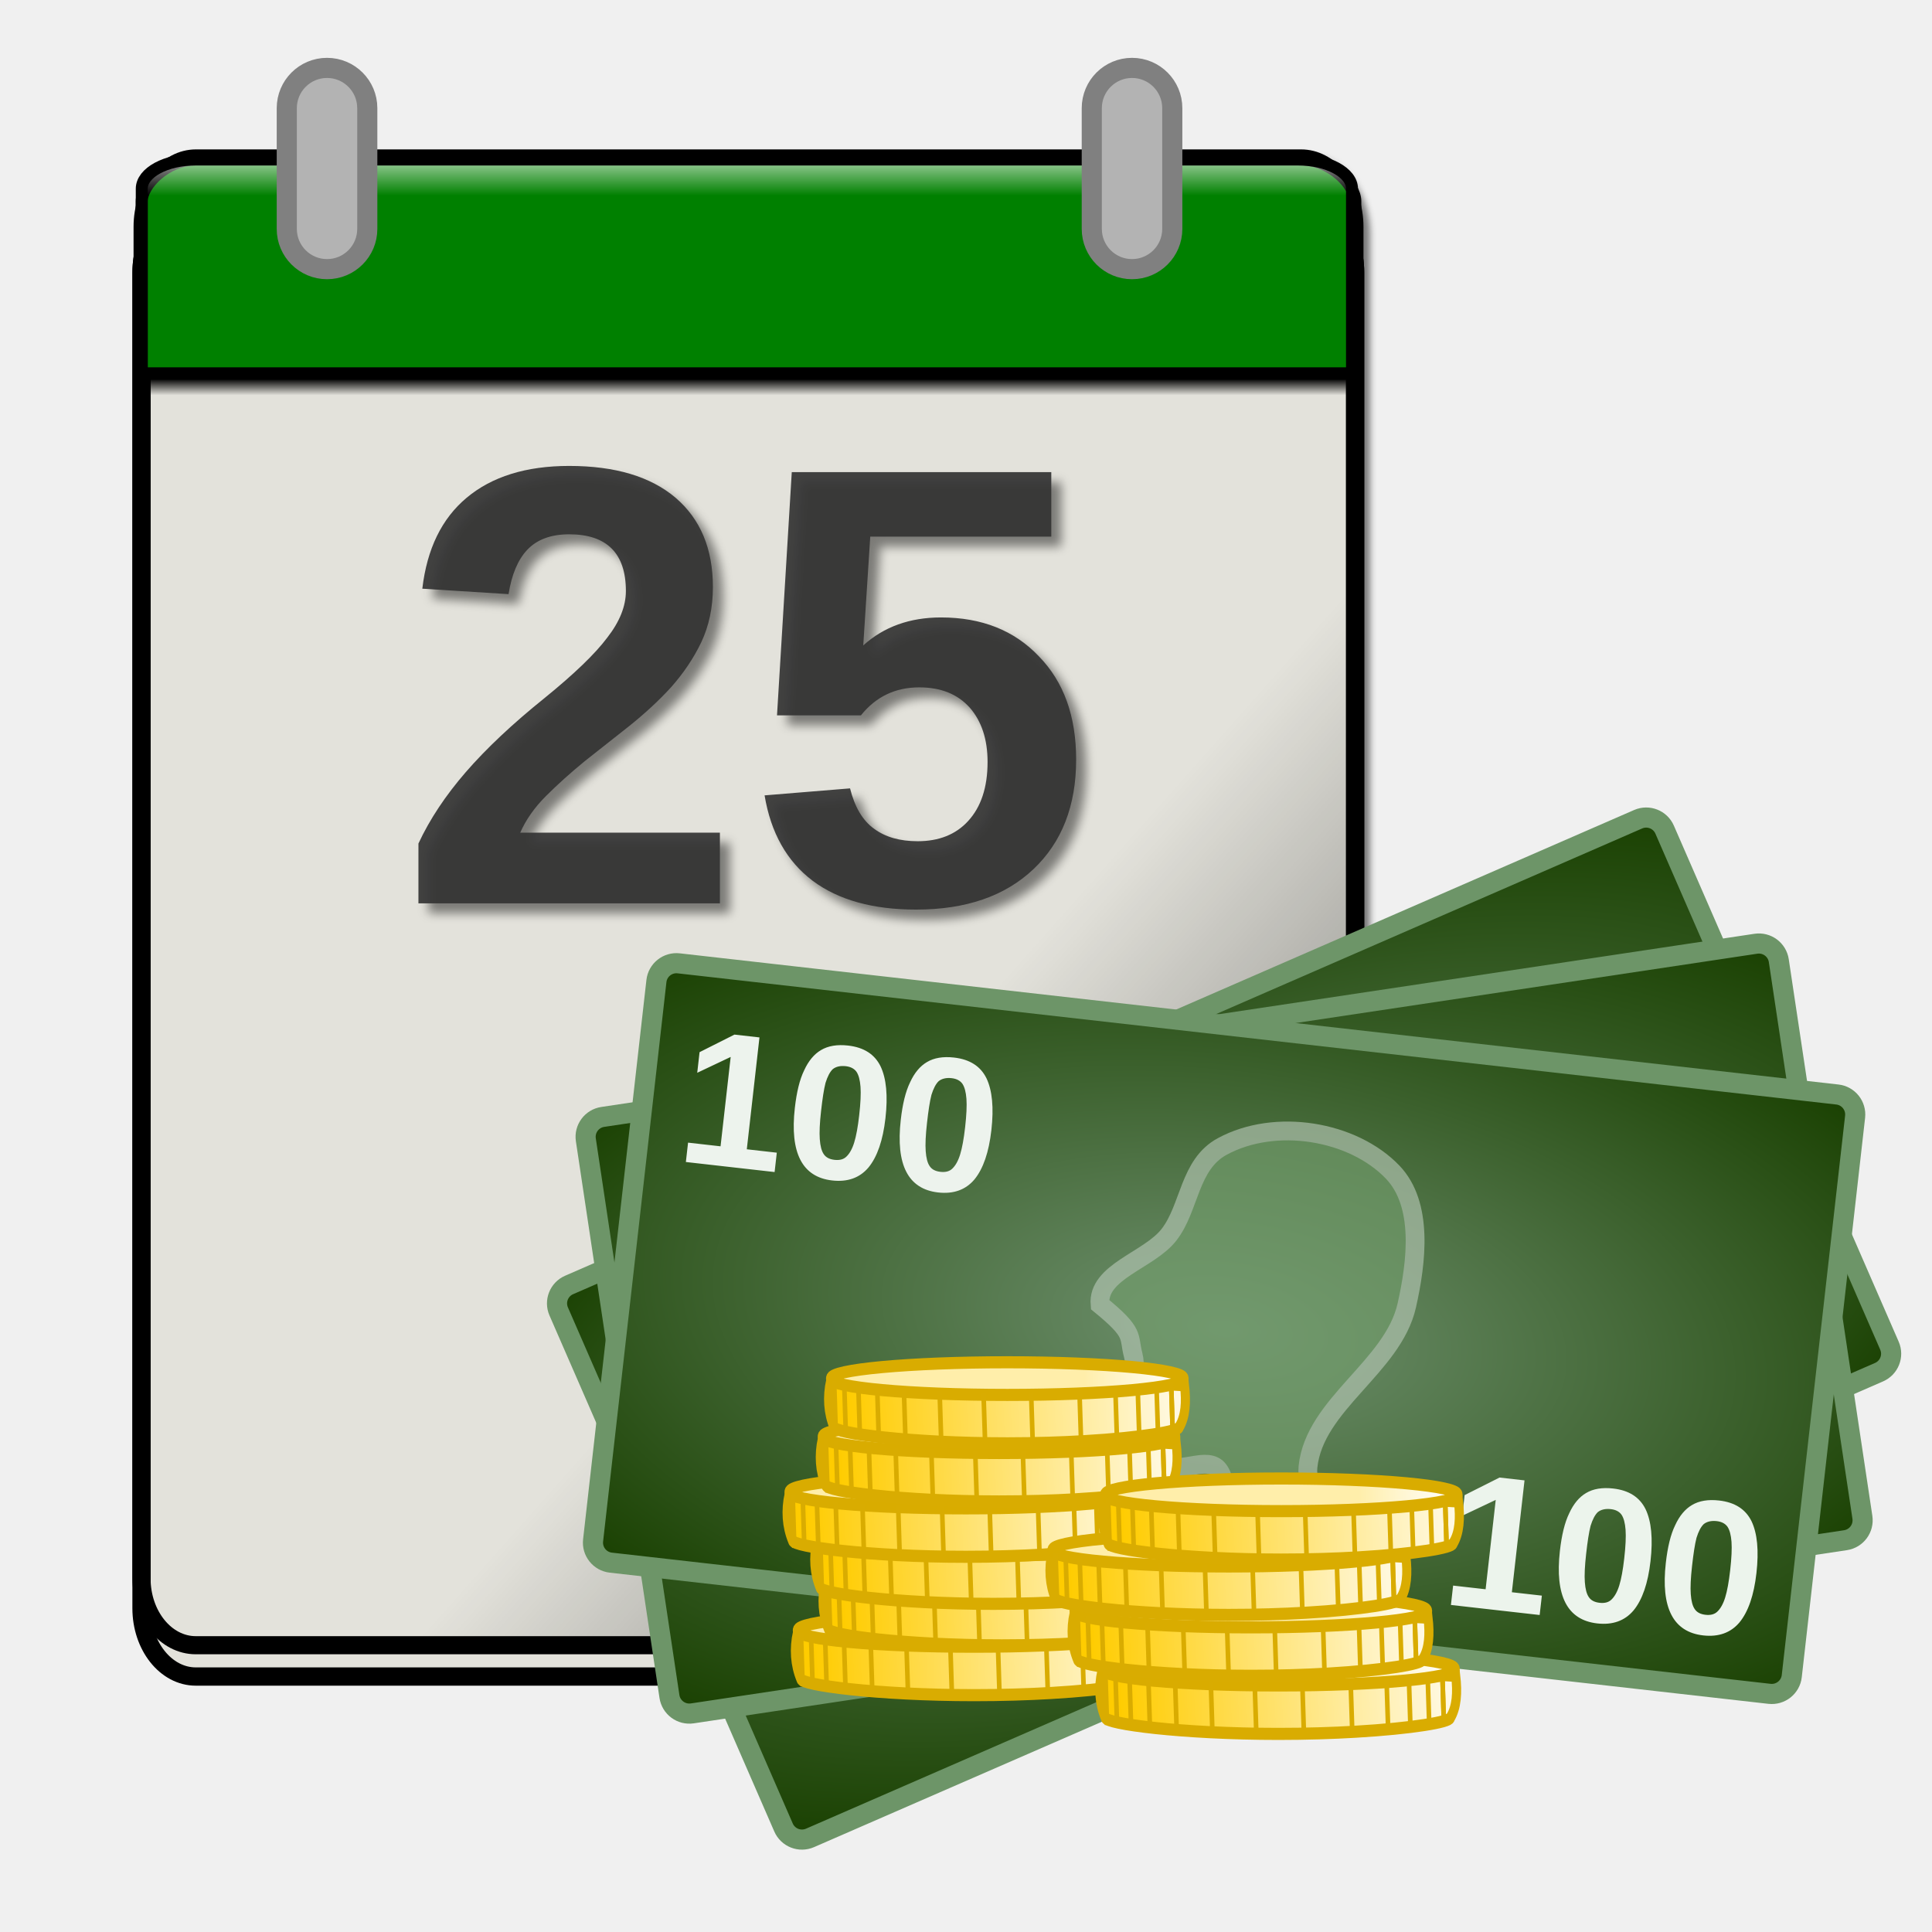
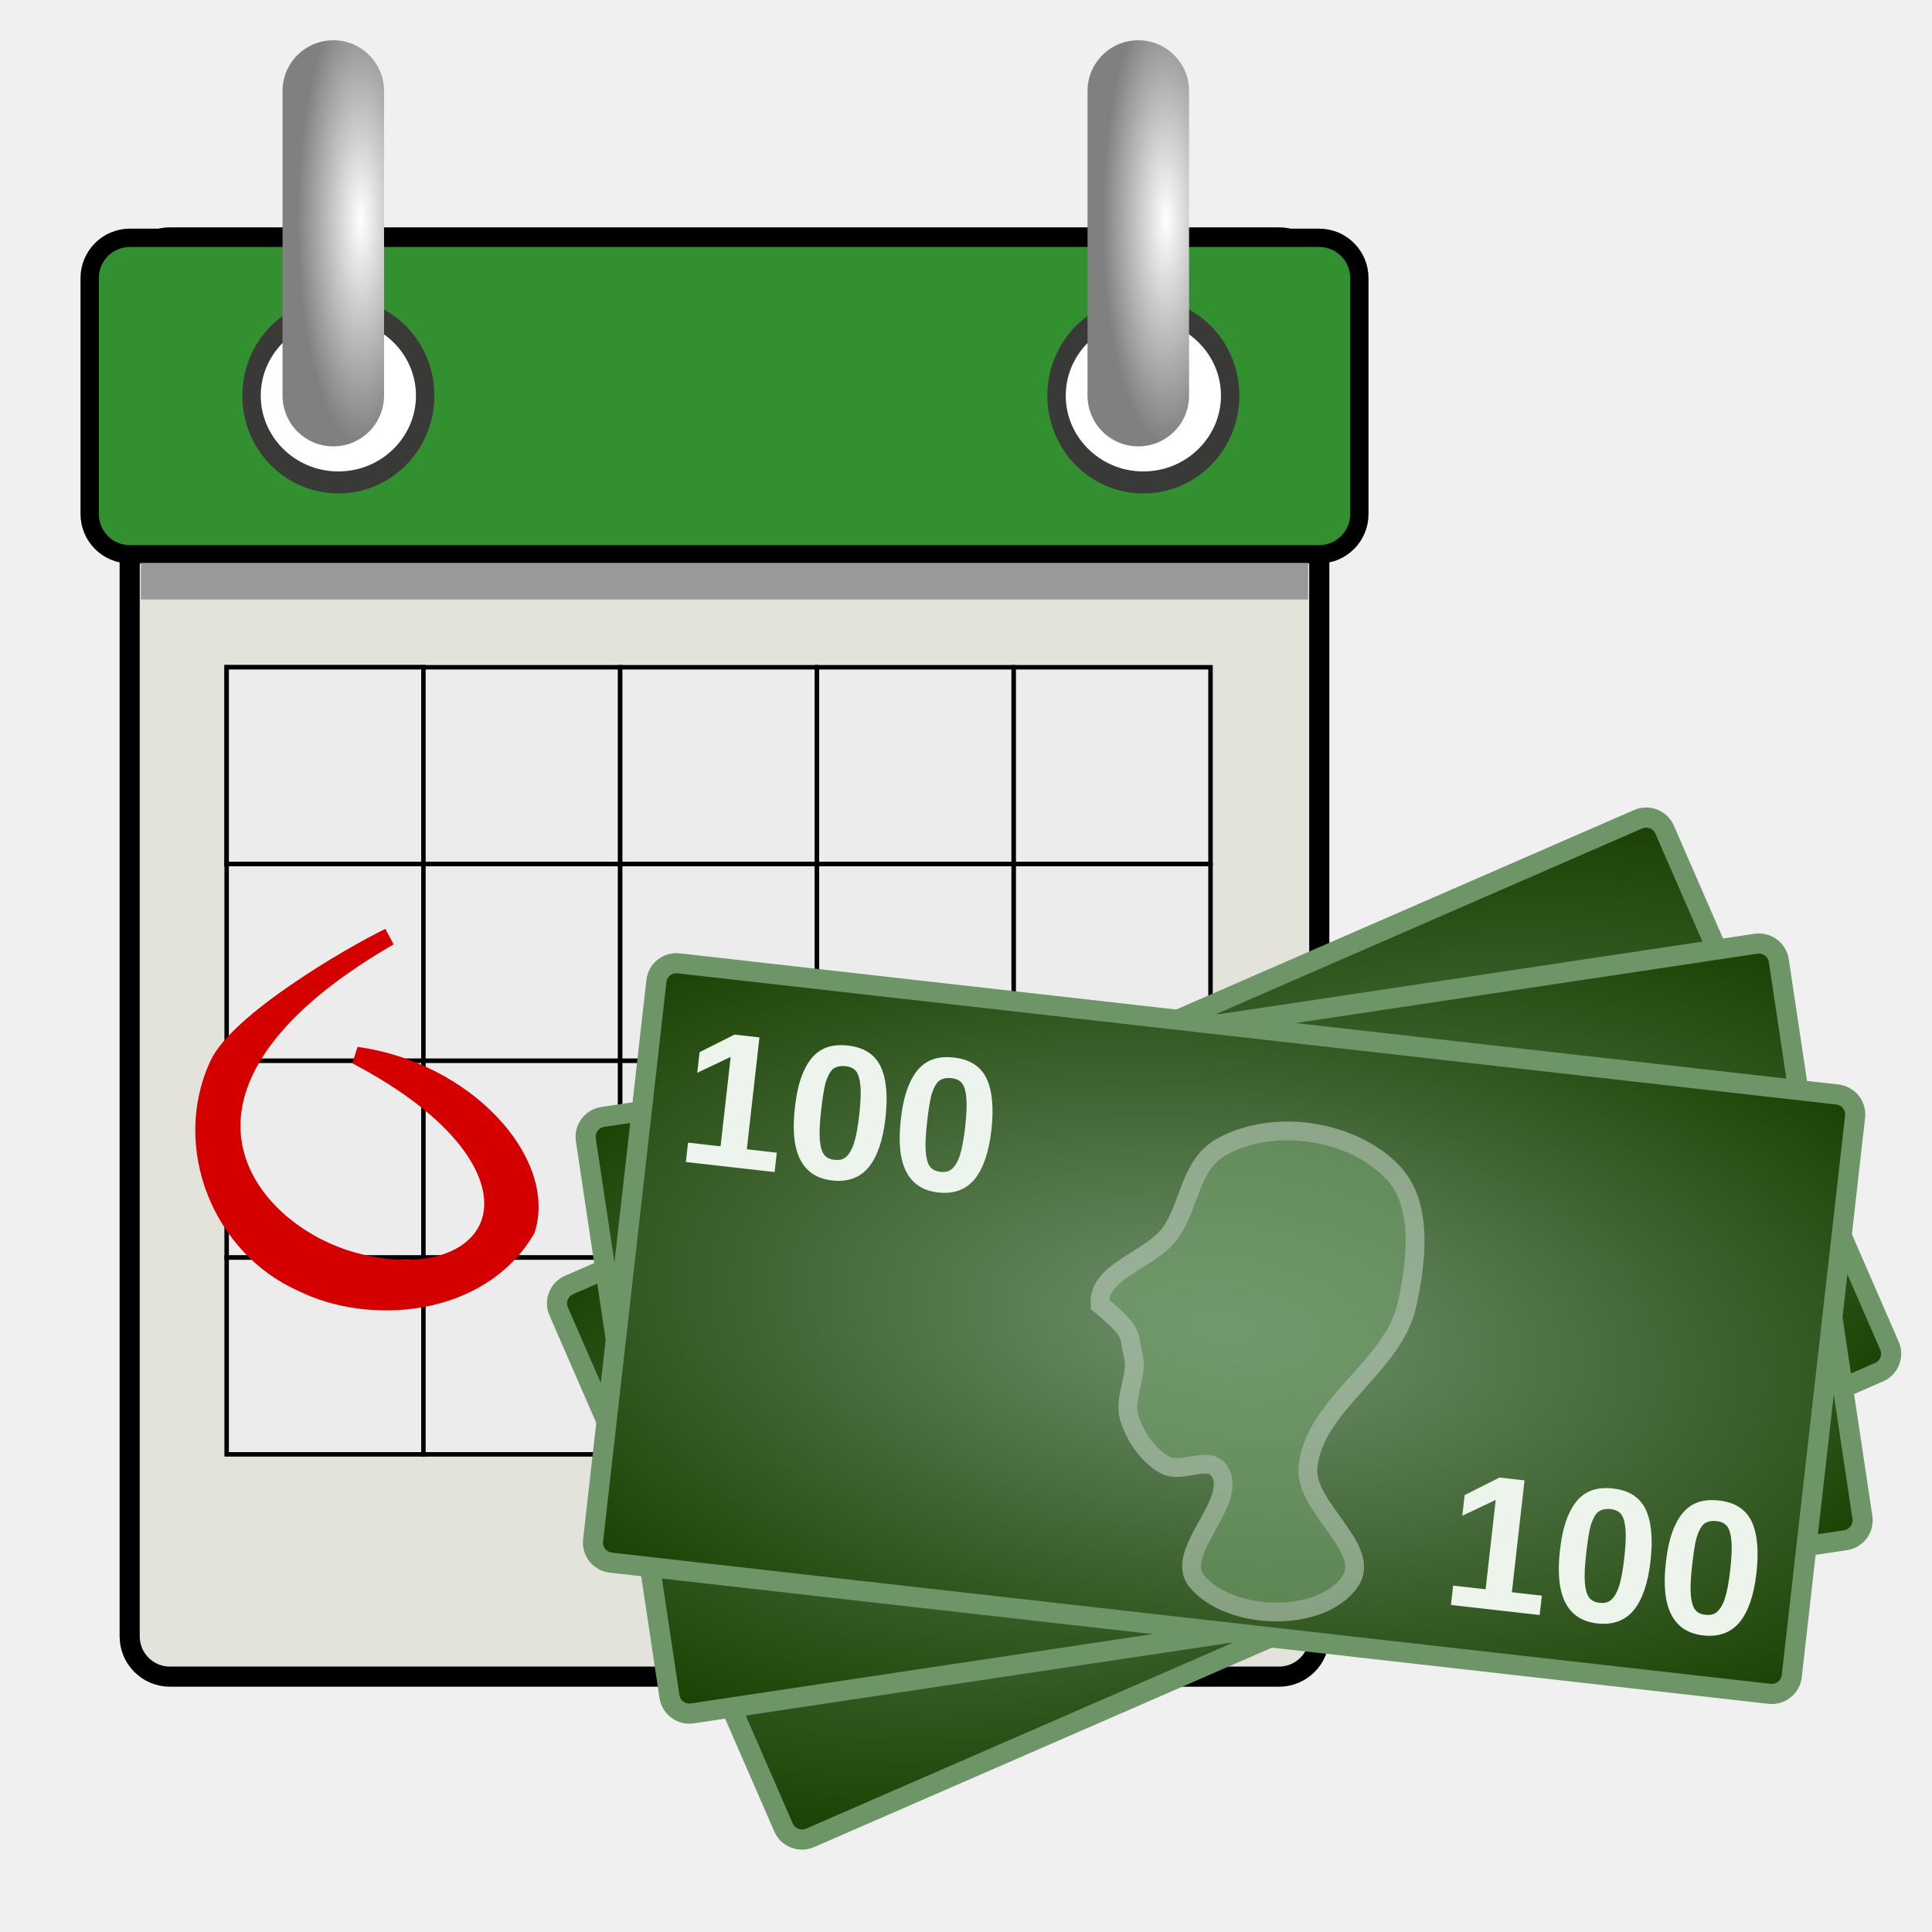
<svg xmlns="http://www.w3.org/2000/svg" xmlns:xlink="http://www.w3.org/1999/xlink" width="48px" height="48px" id="svg2985" version="1.1">
  <defs id="defs2987">
+     <linearGradient id="linearGradient4403">
+       <stop style="stop-color:#ffffff;stop-opacity:1;" offset="0" id="stop4405" />
+       <stop style="stop-color:#ffd11b;stop-opacity:1;" offset="1" id="stop4407" />
+     </linearGradient>
+     <linearGradient id="linearGradient3937">
+       <stop style="stop-color:#ffffff;stop-opacity:1;" offset="0" id="stop3939" />
+       <stop style="stop-color:#808080;stop-opacity:1;" offset="1" id="stop3941" />
+     </linearGradient>
    <linearGradient id="linearGradient4244">
      <stop style="stop-color:#000000;stop-opacity:1;" offset="0" id="stop4246" />
      <stop style="stop-color:#000000;stop-opacity:0;" offset="1" id="stop4248" />
    </linearGradient>
    <linearGradient id="linearGradient4202">
      <stop id="stop4204" offset="0" style="stop-color:#6f916f;stop-opacity:1" />
      <stop id="stop4206" offset="1" style="stop-color:#194000;stop-opacity:1" />
    </linearGradient>
    <linearGradient id="linearGradient3837">
      <stop style="stop-color:#ffffff;stop-opacity:1;" offset="0" id="stop3839" />
      <stop style="stop-color:#ffffff;stop-opacity:0;" offset="1" id="stop3841" />
    </linearGradient>
    <linearGradient id="linearGradient3925">
      <stop style="stop-color:#ffeeaa;stop-opacity:1;" offset="0" id="stop3927" />
      <stop style="stop-color:#ffffff;stop-opacity:1;" offset="1" id="stop3929" />
    </linearGradient>
    <linearGradient id="linearGradient3909">
      <stop style="stop-color:#ffcc00;stop-opacity:1;" offset="0" id="stop3911" />
      <stop style="stop-color:#ffffff;stop-opacity:1;" offset="1" id="stop3913" />
    </linearGradient>
    <filter id="filter4291" style="color-interpolation-filters:sRGB;">
      <feFlood id="feFlood4293" flood-opacity="0.499" flood-color="rgb(0,0,0)" result="flood" />
      <feComposite id="feComposite4295" in2="SourceGraphic" in="flood" operator="in" result="composite1" />
      <feGaussianBlur id="feGaussianBlur4297" in="composite" stdDeviation="0.1" result="blur" />
      <feOffset id="feOffset4299" dx="0.2" dy="0.2" result="offset" />
      <feComposite id="feComposite4301" in2="offset" in="SourceGraphic" operator="over" result="composite2" />
    </filter>
    <filter id="filter4303" style="color-interpolation-filters:sRGB;">
      <feFlood id="feFlood4305" flood-opacity="0.499" flood-color="rgb(0,0,0)" result="flood" />
      <feComposite id="feComposite4307" in2="SourceGraphic" in="flood" operator="in" result="composite1" />
      <feGaussianBlur id="feGaussianBlur4309" in="composite" stdDeviation="0.1" result="blur" />
      <feOffset id="feOffset4311" dx="0.2" dy="0.2" result="offset" />
      <feComposite id="feComposite4313" in2="offset" in="SourceGraphic" operator="over" result="composite2" />
    </filter>
    <linearGradient xlink:href="#linearGradient3837" id="linearGradient3843" x1="21.302" y1="2.745" x2="21.302" y2="10.082" gradientUnits="userSpaceOnUse" gradientTransform="matrix(1,0,0,1.54669,0,-2.166651)" />
-     <linearGradient xlink:href="#linearGradient3837" id="linearGradient3847" gradientUnits="userSpaceOnUse" gradientTransform="matrix(0.8075818,0,0,0.4361683,0.6776603,2.234588)" x1="21.302" y1="2.745" x2="21.302" y2="6.023" />
-     <linearGradient xlink:href="#linearGradient3909" id="linearGradient3890" gradientUnits="userSpaceOnUse" gradientTransform="translate(0.5017602,8.115091)" x1="-25.425" y1="10.438" x2="-5.045" y2="9.253" />
-     <linearGradient xlink:href="#linearGradient3925" id="linearGradient3952" gradientUnits="userSpaceOnUse" x1="-12.419" y1="10.469" x2="-7.189" y2="10.372" />
    <radialGradient xlink:href="#linearGradient4202" id="radialGradient4200" cx="33.933" cy="29.378" fx="33.933" fy="29.378" r="15.527" gradientTransform="matrix(1.374329,0.01274602,-0.00637759,0.6876591,-12.51469,8.743312)" gradientUnits="userSpaceOnUse" />
    <radialGradient xlink:href="#linearGradient4202" id="radialGradient4210" gradientUnits="userSpaceOnUse" gradientTransform="matrix(1.374329,0.01274602,-0.00637759,0.6876591,-21.2744,16.52475)" cx="33.933" cy="29.378" fx="33.933" fy="29.378" r="15.527" />
    <radialGradient xlink:href="#linearGradient4202" id="radialGradient4214" gradientUnits="userSpaceOnUse" gradientTransform="matrix(1.374329,0.01274602,-0.00637759,0.6876591,-31.74961,21.77387)" cx="33.933" cy="29.378" fx="33.933" fy="29.378" r="15.527" />
    <linearGradient xlink:href="#linearGradient4244" id="linearGradient4250" x1="45.919" y1="53.321" x2="26.824" y2="22.977" gradientUnits="userSpaceOnUse" />
    <filter color-interpolation-filters="sRGB" id="filter4291-4">
      <feFlood id="feFlood4293-3" flood-opacity="0.499" flood-color="rgb(0,0,0)" result="flood" />
      <feComposite id="feComposite4295-8" in2="SourceGraphic" in="flood" operator="in" result="composite1" />
      <feGaussianBlur id="feGaussianBlur4297-6" stdDeviation="0.1" result="blur" />
      <feOffset id="feOffset4299-8" dx="0.2" dy="0.2" result="offset" />
      <feComposite id="feComposite4301-0" in2="offset" in="SourceGraphic" operator="over" result="composite2" />
    </filter>
    <clipPath clipPathUnits="userSpaceOnUse" id="clipPath3902">
      <rect style="fill:none;stroke:#000000;stroke-width:0.45;stroke-miterlimit:4;stroke-opacity:1;stroke-dasharray:none" id="rect3904" width="30.152" height="35.794" x="53.203" y="3.594" rx="1.348" ry="1.662" />
    </clipPath>
-     <linearGradient xlink:href="#linearGradient4244" id="linearGradient3912" x1="18.656" y1="9.531" x2="18.656" y2="9.942" gradientUnits="userSpaceOnUse" gradientTransform="translate(0.02407253,-0.1203627)" />
-     <linearGradient xlink:href="#linearGradient4244" id="linearGradient3928" x1="42.895" y1="45.481" x2="22.333" y2="27.233" gradientUnits="userSpaceOnUse" />
+     <linearGradient xlink:href="#linearGradient4244" id="linearGradient3928" x1="42.895" y1="45.481" x2="22.333" y2="27.233" gradientUnits="userSpaceOnUse" gradientTransform="matrix(1.009834,0,0,0.9999386,-42.99837,-9.081003)" />
+     <linearGradient xlink:href="#linearGradient3909" id="linearGradient4321" gradientUnits="userSpaceOnUse" gradientTransform="translate(0.5017602,8.115091)" x1="-25.425" y1="10.438" x2="-5.045" y2="9.253" />
+     <linearGradient xlink:href="#linearGradient3925" id="linearGradient4323" gradientUnits="userSpaceOnUse" x1="-12.419" y1="10.469" x2="-7.189" y2="10.372" />
+     <radialGradient xlink:href="#linearGradient3937" id="radialGradient4325" gradientUnits="userSpaceOnUse" gradientTransform="matrix(1,0,0,3.52,0.1541259,-9.74)" cx="8.671" cy="4.056" fx="8.671" fy="4.056" r="1.25" />
+     <radialGradient xlink:href="#linearGradient4403" id="radialGradient4419" cx="-10.667" cy="10.018" fx="-10.667" fy="10.018" r="9.954" gradientTransform="matrix(1,0,0,0.09284374,0,9.441973)" gradientUnits="userSpaceOnUse" />
+     <radialGradient xlink:href="#linearGradient4403" id="radialGradient4421" cx="-11.344" cy="16.465" fx="-11.344" fy="16.465" r="10.043" gradientTransform="matrix(2.085886,-0.02285186,0.00576628,0.1575747,15.14394,14.72856)" gradientUnits="userSpaceOnUse" />
+     <filter id="filter5027" x="0" y="0" width="1" height="1" color-interpolation-filters="sRGB">
+       <feFlood id="feFlood5029" result="result1" flood-opacity="0" flood-color="rgb(128,128,128)" />
+       <feBlend id="feBlend5031" in2="SourceGraphic" mode="normal" result="result2" />
+       <feComposite id="feComposite5033" in2="SourceGraphic" k2="1" operator="arithmetic" result="result3" />
+       <feComposite id="feComposite5035" in2="SourceGraphic" operator="in" />
+     </filter>
+     <linearGradient xlink:href="#linearGradient3909-3" id="linearGradient4321-3" gradientUnits="userSpaceOnUse" gradientTransform="translate(0.5017602,8.115091)" x1="-25.425" y1="10.438" x2="-5.045" y2="9.253" />
+     <linearGradient id="linearGradient3909-3">
+       <stop style="stop-color:#ffcc00;stop-opacity:1;" offset="0" id="stop3911-5" />
+       <stop style="stop-color:#ffffff;stop-opacity:1;" offset="1" id="stop3913-4" />
+     </linearGradient>
+     <linearGradient xlink:href="#linearGradient3925-8" id="linearGradient4323-2" gradientUnits="userSpaceOnUse" x1="-12.419" y1="10.469" x2="-7.189" y2="10.372" />
+     <linearGradient id="linearGradient3925-8">
+       <stop style="stop-color:#ffeeaa;stop-opacity:1;" offset="0" id="stop3927-2" />
+       <stop style="stop-color:#ffffff;stop-opacity:1;" offset="1" id="stop3929-8" />
+     </linearGradient>
+     <linearGradient xlink:href="#linearGradient3909-3" id="linearGradient5070" gradientUnits="userSpaceOnUse" gradientTransform="translate(0.5017602,8.115091)" x1="-25.425" y1="10.438" x2="-5.045" y2="9.253" />
+     <linearGradient id="linearGradient5072">
+       <stop style="stop-color:#ffcc00;stop-opacity:1;" offset="0" id="stop5074" />
+       <stop style="stop-color:#ffffff;stop-opacity:1;" offset="1" id="stop5076" />
+     </linearGradient>
+     <linearGradient xlink:href="#linearGradient3925-8" id="linearGradient5078" gradientUnits="userSpaceOnUse" x1="-12.419" y1="10.469" x2="-7.189" y2="10.372" />
+     <linearGradient id="linearGradient5080">
+       <stop style="stop-color:#ffeeaa;stop-opacity:1;" offset="0" id="stop5082" />
+       <stop style="stop-color:#ffffff;stop-opacity:1;" offset="1" id="stop5084" />
+     </linearGradient>
+     <linearGradient xlink:href="#linearGradient3909-3" id="linearGradient5086" gradientUnits="userSpaceOnUse" gradientTransform="translate(0.5017602,8.115091)" x1="-25.425" y1="10.438" x2="-5.045" y2="9.253" />
+     <linearGradient id="linearGradient5088">
+       <stop style="stop-color:#ffcc00;stop-opacity:1;" offset="0" id="stop5090" />
+       <stop style="stop-color:#ffffff;stop-opacity:1;" offset="1" id="stop5092" />
+     </linearGradient>
+     <linearGradient xlink:href="#linearGradient3925-8" id="linearGradient5094" gradientUnits="userSpaceOnUse" x1="-12.419" y1="10.469" x2="-7.189" y2="10.372" />
+     <linearGradient id="linearGradient5096">
+       <stop style="stop-color:#ffeeaa;stop-opacity:1;" offset="0" id="stop5098" />
+       <stop style="stop-color:#ffffff;stop-opacity:1;" offset="1" id="stop5100" />
+     </linearGradient>
+     <linearGradient xlink:href="#linearGradient3909-3" id="linearGradient5102" gradientUnits="userSpaceOnUse" gradientTransform="translate(0.5017602,8.115091)" x1="-25.425" y1="10.438" x2="-5.045" y2="9.253" />
+     <linearGradient id="linearGradient5104">
+       <stop style="stop-color:#ffcc00;stop-opacity:1;" offset="0" id="stop5106" />
+       <stop style="stop-color:#ffffff;stop-opacity:1;" offset="1" id="stop5108" />
+     </linearGradient>
+     <linearGradient xlink:href="#linearGradient3925-8" id="linearGradient5110" gradientUnits="userSpaceOnUse" x1="-12.419" y1="10.469" x2="-7.189" y2="10.372" />
+     <linearGradient id="linearGradient5112">
+       <stop style="stop-color:#ffeeaa;stop-opacity:1;" offset="0" id="stop5114" />
+       <stop style="stop-color:#ffffff;stop-opacity:1;" offset="1" id="stop5116" />
+     </linearGradient>
+     <linearGradient xlink:href="#linearGradient3909-3" id="linearGradient5118" gradientUnits="userSpaceOnUse" gradientTransform="translate(0.5017602,8.115091)" x1="-25.425" y1="10.438" x2="-5.045" y2="9.253" />
+     <linearGradient id="linearGradient5120">
+       <stop style="stop-color:#ffcc00;stop-opacity:1;" offset="0" id="stop5122" />
+       <stop style="stop-color:#ffffff;stop-opacity:1;" offset="1" id="stop5124" />
+     </linearGradient>
+     <linearGradient xlink:href="#linearGradient3925-8" id="linearGradient5126" gradientUnits="userSpaceOnUse" x1="-12.419" y1="10.469" x2="-7.189" y2="10.372" />
+     <linearGradient id="linearGradient5128">
+       <stop style="stop-color:#ffeeaa;stop-opacity:1;" offset="0" id="stop5130" />
+       <stop style="stop-color:#ffffff;stop-opacity:1;" offset="1" id="stop5132" />
+     </linearGradient>
+     <linearGradient xlink:href="#linearGradient3909-3" id="linearGradient5134" gradientUnits="userSpaceOnUse" gradientTransform="translate(0.5017602,8.115091)" x1="-25.425" y1="10.438" x2="-5.045" y2="9.253" />
+     <linearGradient id="linearGradient5136">
+       <stop style="stop-color:#ffcc00;stop-opacity:1;" offset="0" id="stop5138" />
+       <stop style="stop-color:#ffffff;stop-opacity:1;" offset="1" id="stop5140" />
+     </linearGradient>
+     <linearGradient xlink:href="#linearGradient3925-8" id="linearGradient5142" gradientUnits="userSpaceOnUse" x1="-12.419" y1="10.469" x2="-7.189" y2="10.372" />
+     <linearGradient id="linearGradient5144">
+       <stop style="stop-color:#ffeeaa;stop-opacity:1;" offset="0" id="stop5146" />
+       <stop style="stop-color:#ffffff;stop-opacity:1;" offset="1" id="stop5148" />
+     </linearGradient>
+     <linearGradient xlink:href="#linearGradient3909-3" id="linearGradient5150" gradientUnits="userSpaceOnUse" gradientTransform="translate(0.5017602,8.115091)" x1="-25.425" y1="10.438" x2="-5.045" y2="9.253" />
+     <linearGradient id="linearGradient5152">
+       <stop style="stop-color:#ffcc00;stop-opacity:1;" offset="0" id="stop5154" />
+       <stop style="stop-color:#ffffff;stop-opacity:1;" offset="1" id="stop5156" />
+     </linearGradient>
+     <linearGradient xlink:href="#linearGradient3925-8" id="linearGradient5158" gradientUnits="userSpaceOnUse" x1="-12.419" y1="10.469" x2="-7.189" y2="10.372" />
+     <linearGradient id="linearGradient5160">
+       <stop style="stop-color:#ffeeaa;stop-opacity:1;" offset="0" id="stop5162" />
+       <stop style="stop-color:#ffffff;stop-opacity:1;" offset="1" id="stop5164" />
+     </linearGradient>
+     <linearGradient xlink:href="#linearGradient3909-3" id="linearGradient5166" gradientUnits="userSpaceOnUse" gradientTransform="translate(0.5017602,8.115091)" x1="-25.425" y1="10.438" x2="-5.045" y2="9.253" />
+     <linearGradient id="linearGradient5168">
+       <stop style="stop-color:#ffcc00;stop-opacity:1;" offset="0" id="stop5170" />
+       <stop style="stop-color:#ffffff;stop-opacity:1;" offset="1" id="stop5172" />
+     </linearGradient>
+     <linearGradient xlink:href="#linearGradient3925-8" id="linearGradient5174" gradientUnits="userSpaceOnUse" x1="-12.419" y1="10.469" x2="-7.189" y2="10.372" />
+     <linearGradient id="linearGradient5176">
+       <stop style="stop-color:#ffeeaa;stop-opacity:1;" offset="0" id="stop5178" />
+       <stop style="stop-color:#ffffff;stop-opacity:1;" offset="1" id="stop5180" />
+     </linearGradient>
+     <linearGradient xlink:href="#linearGradient3909-3" id="linearGradient5182" gradientUnits="userSpaceOnUse" gradientTransform="translate(0.5017602,8.115091)" x1="-25.425" y1="10.438" x2="-5.045" y2="9.253" />
+     <linearGradient id="linearGradient5184">
+       <stop style="stop-color:#ffcc00;stop-opacity:1;" offset="0" id="stop5186" />
+       <stop style="stop-color:#ffffff;stop-opacity:1;" offset="1" id="stop5188" />
+     </linearGradient>
+     <linearGradient xlink:href="#linearGradient3925-8" id="linearGradient5190" gradientUnits="userSpaceOnUse" x1="-12.419" y1="10.469" x2="-7.189" y2="10.372" />
+     <linearGradient id="linearGradient5192">
+       <stop style="stop-color:#ffeeaa;stop-opacity:1;" offset="0" id="stop5194" />
+       <stop style="stop-color:#ffffff;stop-opacity:1;" offset="1" id="stop5196" />
+     </linearGradient>
+     <linearGradient xlink:href="#linearGradient3909-3" id="linearGradient5198" gradientUnits="userSpaceOnUse" gradientTransform="translate(0.5017602,8.115091)" x1="-25.425" y1="10.438" x2="-5.045" y2="9.253" />
+     <linearGradient id="linearGradient5200">
+       <stop style="stop-color:#ffcc00;stop-opacity:1;" offset="0" id="stop5202" />
+       <stop style="stop-color:#ffffff;stop-opacity:1;" offset="1" id="stop5204" />
+     </linearGradient>
+     <linearGradient xlink:href="#linearGradient3925-8" id="linearGradient5206" gradientUnits="userSpaceOnUse" x1="-12.419" y1="10.469" x2="-7.189" y2="10.372" />
+     <linearGradient id="linearGradient5208">
+       <stop style="stop-color:#ffeeaa;stop-opacity:1;" offset="0" id="stop5210" />
+       <stop style="stop-color:#ffffff;stop-opacity:1;" offset="1" id="stop5212" />
+     </linearGradient>
  </defs>
  <g id="layer1" style="display:inline">
-     <rect style="fill:#f2f2f2;stroke:#000000;stroke-width:0.5;stroke-miterlimit:4;stroke-opacity:1;stroke-dasharray:none;filter:url(#filter4303)" id="rect2993" width="37.232" height="35.845" x="3.522" y="3.963" rx="1.664" ry="1.664" transform="matrix(0.8098391,0,0,1.004988,0.6685352,-0.01976795)" />
-     <rect transform="matrix(0.8098391,0,0,1.004988,0.6685352,-0.01976795)" ry="1.664" rx="1.664" y="3.963" x="3.522" height="35.845" width="37.232" id="rect4242" style="fill:url(#linearGradient4250);fill-opacity:1;stroke:none;filter:url(#filter4303)" />
-     <rect style="fill:#e3e2db;fill-opacity:1;stroke:#000000;stroke-width:0.454;stroke-miterlimit:4;stroke-opacity:1;stroke-dasharray:none" id="rect3875" width="30.152" height="36.572" x="3.516" y="5.081" rx="1.348" ry="1.698" />
-     <rect ry="1.662" rx="1.348" y="5.081" x="3.516" height="35.794" width="30.152" id="rect3775" style="fill:url(#linearGradient3928);fill-opacity:1;stroke:#000000;stroke-width:0.45;stroke-miterlimit:4;stroke-opacity:1;stroke-dasharray:none" />
-     <path style="fill:#008000;fill-opacity:1;stroke:#000000;stroke-width:0.297;stroke-miterlimit:4;stroke-opacity:1;stroke-dasharray:none" d="m 4.868,3.963 27.457,0 c 0.747,0 1.348,0.634 1.348,1.037 l 0,4.284 -30.152,0 0,-4.284 c 0,-0.403 0.601,-1.037 1.348,-1.037 z" id="rect3901" />
-     <text xml:space="preserve" style="font-size:12.598px;font-style:normal;font-variant:normal;font-weight:normal;font-stretch:normal;line-height:125%;letter-spacing:0px;word-spacing:0px;fill:#333333;fill-opacity:0.921;stroke:none;filter:url(#filter4291);font-family:Vemana2000;-inkscape-font-specification:Vemana2000" x="11.508" y="22.002" id="text3875" transform="matrix(1.23545,0,0,1.23545,-4.361921,-4.735887)">
-       <tspan id="tspan3877" x="11.508" y="22.002" style="font-style:normal;font-variant:normal;font-weight:bold;font-stretch:normal;fill:#333333;fill-opacity:0.921;font-family:Arial;-inkscape-font-specification:Arial Bold">25</tspan>
-     </text>
-     <g id="g4315" transform="translate(-11.31371,22.89258)">
+     <rect style="fill:#e3e2db;fill-opacity:1;stroke:#000000;stroke-width:0.5;stroke-miterlimit:4;stroke-opacity:1;stroke-dasharray:none" id="rect3875" width="29.555" height="35.758" x="3.222" y="5.898" rx="1" ry="1" />
+     <g id="g4315" transform="matrix(0.7273093,0,0,1,-18.52844,22.89258)">
      <g transform="matrix(0.6851024,0,0,0.9106758,-8.751797,2.497195)" id="g3933">
-         <path id="path3951" d="m -6.702,18.523 c 0,0.179 -2.074,0.446 -5.209,0.584 -1.26,0.056 -2.691,0.09 -4.228,0.09 -5.36,0 -9.51,-0.423 -9.51,-0.674 -0.33,-0.6 -0.379,-1.236 -0.19,-1.901 3.262,-0.227 16.405,0.025 19.426,0.177 0.107,0.691 0.056,1.292 -0.29,1.724 z" style="fill:url(#linearGradient3890);fill-opacity:1;stroke:#d9ac01;stroke-width:0.5;stroke-miterlimit:4;stroke-opacity:1;stroke-dasharray:none" />
-         <path transform="translate(0.5017602,6.115091)" d="m -6.937,10.408 a 9.704,0.674 0 1 1 -19.409,0 9.704,0.674 0 1 1 19.409,0 z" id="path3953" style="fill:url(#linearGradient3952);fill-opacity:1;stroke:#d9ac00;stroke-width:0.5;stroke-miterlimit:4;stroke-opacity:1;stroke-dasharray:none" />
+         <path id="path3951" d="m -6.702,18.523 c 0,0.179 -2.074,0.446 -5.209,0.584 -1.26,0.056 -2.691,0.09 -4.228,0.09 -5.36,0 -9.51,-0.423 -9.51,-0.674 -0.33,-0.6 -0.379,-1.236 -0.19,-1.901 3.262,-0.227 16.405,0.025 19.426,0.177 0.107,0.691 0.056,1.292 -0.29,1.724 z" style="fill:url(#linearGradient4321);fill-opacity:1;stroke:#d9ac01;stroke-width:0.5;stroke-miterlimit:4;stroke-opacity:1;stroke-dasharray:none" />
+         <path transform="translate(0.5017602,6.115091)" d="m -6.937,10.408 c 0,0.372 -4.345,0.674 -9.704,0.674 -5.36,0 -9.704,-0.302 -9.704,-0.674 0,-0.372 4.345,-0.674 9.704,-0.674 5.36,0 9.704,0.302 9.704,0.674 z" id="path3953" style="fill:url(#linearGradient4323);fill-opacity:1;stroke:#d9ac00;stroke-width:0.5;stroke-miterlimit:4;stroke-opacity:1;stroke-dasharray:none" />
        <path id="path4344" d="m -25.644,16.628 0.094,2.2" style="fill:#f1bf00;fill-opacity:1;stroke:#d9ac01;stroke-width:0.253;stroke-linecap:butt;stroke-linejoin:miter;stroke-miterlimit:4;stroke-opacity:1;stroke-dasharray:none" />
        <path id="path4346" d="m -25.092,16.719 0.094,2.2" style="fill:#f1bf00;fill-opacity:1;stroke:#d9ac01;stroke-width:0.253;stroke-linecap:butt;stroke-linejoin:miter;stroke-miterlimit:4;stroke-opacity:1;stroke-dasharray:none" />
        <path id="path4348" d="m -24.318,16.832 0.094,2.2" style="fill:#f1bf00;fill-opacity:1;stroke:#d9ac01;stroke-width:0.253;stroke-linecap:butt;stroke-linejoin:miter;stroke-miterlimit:4;stroke-opacity:1;stroke-dasharray:none" />
        <path id="path4350" d="m -23.283,16.923 0.094,2.2" style="fill:#f1bf00;fill-opacity:1;stroke:#d9ac01;stroke-width:0.253;stroke-linecap:butt;stroke-linejoin:miter;stroke-miterlimit:4;stroke-opacity:1;stroke-dasharray:none" />
        <path id="path4352" d="m -21.816,17.014 0.094,2.2" style="fill:#f1bf00;fill-opacity:1;stroke:#d9ac01;stroke-width:0.253;stroke-linecap:butt;stroke-linejoin:miter;stroke-miterlimit:4;stroke-opacity:1;stroke-dasharray:none" />
        <path id="path4354" d="m -19.857,17.036 0.094,2.2" style="fill:#f1bf00;fill-opacity:1;stroke:#d9ac01;stroke-width:0.253;stroke-linecap:butt;stroke-linejoin:miter;stroke-miterlimit:4;stroke-opacity:1;stroke-dasharray:none" />
        <path id="path4356" d="m -17.446,17.119 0.094,2.2" style="fill:#f1bf00;fill-opacity:1;stroke:#d9ac01;stroke-width:0.253;stroke-linecap:butt;stroke-linejoin:miter;stroke-miterlimit:4;stroke-opacity:1;stroke-dasharray:none" />
        <path id="path4358" d="m -14.834,17.089 0.094,2.2" style="fill:#f1bf00;fill-opacity:1;stroke:#d9ac01;stroke-width:0.253;stroke-linecap:butt;stroke-linejoin:miter;stroke-miterlimit:4;stroke-opacity:1;stroke-dasharray:none" />
        <path id="path4360" d="m -12.182,16.999 0.094,2.2" style="fill:#f1bf00;fill-opacity:1;stroke:#d9ac01;stroke-width:0.253;stroke-linecap:butt;stroke-linejoin:miter;stroke-miterlimit:4;stroke-opacity:1;stroke-dasharray:none" />
        <path id="path4362" d="m -10.213,16.863 0.094,2.2" style="fill:#f1bf00;fill-opacity:1;stroke:#d9ac01;stroke-width:0.253;stroke-linecap:butt;stroke-linejoin:miter;stroke-miterlimit:4;stroke-opacity:1;stroke-dasharray:none" />
        <path id="path4364" d="m -8.987,16.81 0.094,2.2" style="fill:#f1bf00;fill-opacity:1;stroke:#d9ac01;stroke-width:0.253;stroke-linecap:butt;stroke-linejoin:miter;stroke-miterlimit:4;stroke-opacity:1;stroke-dasharray:none" />
        <path id="path4366" d="m -7.952,16.81 0.094,2.2" style="fill:#f1bf00;fill-opacity:1;stroke:#d9ac01;stroke-width:0.253;stroke-linecap:butt;stroke-linejoin:miter;stroke-miterlimit:4;stroke-opacity:1;stroke-dasharray:none" />
        <path id="path4368" d="m -7.149,16.666 0.094,2.2" style="fill:#f1bf00;fill-opacity:1;stroke:#d9ac01;stroke-width:0.253;stroke-linecap:butt;stroke-linejoin:miter;stroke-miterlimit:4;stroke-opacity:1;stroke-dasharray:none" />
        <path style="fill:#f1bf00;fill-opacity:1;stroke:#d9ac01;stroke-width:0.253;stroke-linecap:butt;stroke-linejoin:miter;stroke-miterlimit:4;stroke-opacity:1;stroke-dasharray:none" d="m -7.149,16.666 0.094,2.2" id="path4342" />
      </g>
    </g>
+     <rect style="fill:#329030;fill-opacity:1;stroke:#000000;stroke-width:0.455;stroke-miterlimit:4;stroke-opacity:1;stroke-dasharray:none" id="rect4311" width="31.545" height="7.864" x="2.228" y="5.908" rx="1" ry="1" />
+     <g transform="matrix(0.7273093,0,0,1,-17.85664,16.25856)" id="g4339" style="filter:url(#filter5027)">
+       <g id="g4341" transform="matrix(0.6851024,0,0,0.9106758,-8.751797,2.497195)">
+         <path style="fill:url(#radialGradient4421);fill-opacity:1;stroke:#000000;stroke-width:0.5;stroke-miterlimit:4;stroke-opacity:1;stroke-dasharray:none;" d="m -6.702,18.523 c 0,0.179 -2.074,0.446 -5.209,0.584 -1.26,0.056 -2.691,0.09 -4.228,0.09 -5.36,0 -9.51,-0.423 -9.51,-0.674 -0.33,-0.6 -0.379,-1.236 -0.19,-1.901 3.262,-0.227 16.405,0.025 19.426,0.177 0.107,0.691 0.056,1.292 -0.29,1.724 z" id="path4343" />
+         <path style="fill:url(#radialGradient4419);fill-opacity:1;stroke:#000000;stroke-width:0.5;stroke-miterlimit:4;stroke-opacity:1;stroke-dasharray:none;" id="path4345" d="m -6.937,10.408 c 0,0.372 -4.345,0.674 -9.704,0.674 -5.36,0 -9.704,-0.302 -9.704,-0.674 0,-0.372 4.345,-0.674 9.704,-0.674 5.36,0 9.704,0.302 9.704,0.674 z" transform="translate(0.5017602,6.115091)" />
+         <path id="path4381" d="m -24.531,16.898 c -0.246,0.509 -0.245,1.335 0.067,2.019" style="fill:none;stroke:#1a1a1a;stroke-width:0.594;stroke-linecap:butt;stroke-linejoin:miter;stroke-miterlimit:4;stroke-opacity:1;stroke-dasharray:none;" />
+         <path id="path4383" d="m -23.144,16.998 c -0.145,0.551 -0.175,1.116 0,1.754" style="fill:none;stroke:#1a1a1a;stroke-width:0.594;stroke-linecap:butt;stroke-linejoin:miter;stroke-miterlimit:4;stroke-opacity:1;stroke-dasharray:none;" />
+         <path id="path4385" d="m -21.616,17.195 0,1.754" style="fill:none;stroke:#1a1a1a;stroke-width:0.594;stroke-linecap:butt;stroke-linejoin:miter;stroke-miterlimit:4;stroke-opacity:1;stroke-dasharray:none;" />
+         <path id="path4387" d="m -20.051,17.146 0,1.975" style="fill:none;stroke:#1a1a1a;stroke-width:0.63;stroke-linecap:butt;stroke-linejoin:miter;stroke-miterlimit:4;stroke-opacity:1;stroke-dasharray:none;" />
+         <path id="path4389" d="m -18.259,17.157 0,1.946" style="fill:none;stroke:#1a1a1a;stroke-width:0.625;stroke-linecap:butt;stroke-linejoin:miter;stroke-miterlimit:4;stroke-opacity:1;stroke-dasharray:none;" />
+         <path id="path4391" d="m -14.342,17.134 0,1.902" style="fill:none;stroke:#1a1a1a;stroke-width:0.618;stroke-linecap:butt;stroke-linejoin:miter;stroke-miterlimit:4;stroke-opacity:1;stroke-dasharray:none;" />
+         <path id="path4393" d="m -12.268,17.08 0,1.902" style="fill:none;stroke:#1a1a1a;stroke-width:0.618;stroke-linecap:butt;stroke-linejoin:miter;stroke-miterlimit:4;stroke-opacity:1;stroke-dasharray:none;" />
+         <path id="path4395" d="m -10.501,17.015 0,1.975" style="fill:none;stroke:#1a1a1a;stroke-width:0.63;stroke-linecap:butt;stroke-linejoin:miter;stroke-miterlimit:4;stroke-opacity:1;stroke-dasharray:none;" />
+         <path id="path4399" d="m -9.287,17.108 c 0.409,0.585 0.232,1.169 0,1.754" style="fill:none;stroke:#1a1a1a;stroke-width:0.594;stroke-linecap:butt;stroke-linejoin:miter;stroke-miterlimit:4;stroke-opacity:1;stroke-dasharray:none;" />
+         <path style="fill:none;stroke:#1a1a1a;stroke-width:0.594;stroke-linecap:butt;stroke-linejoin:miter;stroke-miterlimit:4;stroke-opacity:1;stroke-dasharray:none;" d="m -7.831,16.944 c 0.409,0.585 0.232,1.169 0,1.754" id="path4379" />
+         <path style="fill:none;stroke:#1a1a1a;stroke-width:0.625;stroke-linecap:butt;stroke-linejoin:miter;stroke-miterlimit:4;stroke-opacity:1;stroke-dasharray:none;" d="m -16.289,17.238 0,1.946" id="path4401" />
+       </g>
+     </g>
+     <rect style="fill:#ececec;fill-opacity:1;stroke:#000000;stroke-width:0.111;stroke-miterlimit:4;stroke-opacity:1;stroke-dasharray:none" id="rect4793" width="4.889" height="4.889" x="5.631" y="16.578" />
+     <use x="0" y="0" xlink:href="#rect4793" id="use4953" width="48" height="48" />
+     <use x="0" y="0" xlink:href="#rect4793" transform="translate(0,4.888719)" id="use4955" width="48" height="48" />
+     <use x="0" y="0" xlink:href="#rect4793" transform="translate(0,9.777439)" id="use4957" width="48" height="48" />
+     <use x="0" y="0" xlink:href="#rect4793" transform="translate(0,14.66616)" id="use4959" width="48" height="48" />
+     <use x="0" y="0" xlink:href="#rect4793" transform="translate(4.888719,0)" id="use4961" width="48" height="48" />
+     <use x="0" y="0" xlink:href="#rect4793" transform="translate(4.888719,4.888719)" id="use4963" width="48" height="48" />
+     <use x="0" y="0" xlink:href="#rect4793" transform="translate(4.888719,9.777439)" id="use4965" width="48" height="48" />
+     <use x="0" y="0" xlink:href="#rect4793" transform="translate(4.888719,14.66616)" id="use4967" width="48" height="48" />
+     <use x="0" y="0" xlink:href="#rect4793" transform="translate(9.777438,0)" id="use4969" width="48" height="48" />
+     <use x="0" y="0" xlink:href="#rect4793" transform="translate(9.777438,4.888719)" id="use4971" width="48" height="48" />
+     <use x="0" y="0" xlink:href="#rect4793" transform="translate(9.777438,9.777439)" id="use4973" width="48" height="48" />
+     <use x="0" y="0" xlink:href="#rect4793" transform="translate(9.777438,14.66616)" id="use4975" width="48" height="48" />
+     <use x="0" y="0" xlink:href="#rect4793" transform="translate(14.66616,0)" id="use4977" width="48" height="48" />
+     <use x="0" y="0" xlink:href="#rect4793" transform="translate(14.66616,4.888719)" id="use4979" width="48" height="48" />
+     <use x="0" y="0" xlink:href="#rect4793" transform="translate(14.66616,9.777439)" id="use4981" width="48" height="48" />
+     <use x="0" y="0" xlink:href="#rect4793" transform="translate(14.66616,14.66616)" id="use4983" width="48" height="48" />
+     <use x="0" y="0" xlink:href="#rect4793" transform="translate(19.55488,0)" id="use4985" width="48" height="48" />
+     <use x="0" y="0" xlink:href="#rect4793" transform="translate(19.55488,4.888719)" id="use4987" width="48" height="48" />
+     <use x="0" y="0" xlink:href="#rect4793" transform="translate(19.55488,9.777439)" id="use4989" width="48" height="48" />
+     <use x="0" y="0" xlink:href="#rect4793" transform="translate(19.55488,14.66616)" id="use4991" width="48" height="48" />
+     <path style="fill:#d40000;fill-opacity:1;stroke:#d40000;stroke-width:0.436;stroke-miterlimit:4;stroke-opacity:1;stroke-dasharray:none" d="m 9.669,23.274 c -6.478,3.745 -3.578,7.39 -0.783,8.087 3.685,0.919 5.231,-2.377 -0.033,-5.137 2.728,0.382 4.753,2.636 4.226,4.32 C 11.938,32.496 9.186,32.722 7.481,31.863 5.505,30.976 4.482,28.503 5.423,26.453 5.926,25.382 8.633,23.78 9.669,23.274 z" id="path5001" />
  </g>
  <g id="layer3" style="display:inline">
    <rect style="fill:url(#radialGradient4214);fill-opacity:1;stroke:#6d9568;stroke-width:0.5;stroke-miterlimit:4;stroke-opacity:1;stroke-dasharray:none" id="rect3797" width="29.971" height="14.985" x="-0.288" y="34.915" transform="matrix(0.9167755,-0.399403,0.399403,0.9167755,0,0)" ry="0.5" rx="0.5" />
    <rect rx="0.5" ry="0.5" transform="matrix(0.9889102,-0.1485148,0.1485148,0.9889102,0,0)" y="29.666" x="10.188" height="14.985" width="29.971" id="rect4212" style="fill:url(#radialGradient4210);fill-opacity:1;stroke:#6d9568;stroke-width:0.5;stroke-miterlimit:4;stroke-opacity:1;stroke-dasharray:none" />
    <path style="fill:#225500;stroke:#ffd42a" id="path3783" d="m 33.487,31.282 a 4.748,4.798 0 1 1 -9.495,0 4.748,4.798 0 1 1 9.495,0 z" transform="matrix(1.095704,-0.6326051,0.6326051,1.095704,-20.60961,16.82814)" />
    <text xml:space="preserve" style="font-size:4.765px;font-style:normal;font-variant:normal;font-weight:bold;font-stretch:normal;line-height:125%;letter-spacing:0px;word-spacing:0px;fill:#ffd42a;fill-opacity:1;stroke:none;font-family:Arial;-inkscape-font-specification:Arial Bold" x="-4.216" y="41.187" id="text3785" transform="matrix(0.8660254,-0.5,0.5,0.8660254,0,0)">
      <tspan id="tspan3787" x="-4.216" y="41.187">100</tspan>
    </text>
    <path transform="matrix(1.219053,-0.3386263,0.3386263,1.219053,-14.9452,4.587688)" d="m 33.487,31.282 a 4.748,4.798 0 1 1 -9.495,0 4.748,4.798 0 1 1 9.495,0 z" id="path3791" style="fill:#225500;stroke:#ffd42a" />
    <rect rx="0.5" ry="0.5" transform="matrix(0.9936523,0.1124946,-0.1124946,0.9936523,0,0)" y="21.885" x="18.947" height="14.985" width="29.971" id="rect4208" style="fill:url(#radialGradient4200);fill-opacity:1;stroke:#6d9568;stroke-width:0.5;stroke-miterlimit:4;stroke-opacity:1;stroke-dasharray:none" />
    <path style="opacity:0.633;fill:#739e6d;fill-opacity:1;stroke:#b7c8b7;stroke-width:0.467;stroke-linecap:butt;stroke-linejoin:miter;stroke-miterlimit:4;stroke-opacity:1;stroke-dasharray:none" d="m 33.535,39.305 c 0.584,-0.828 -1.14,-1.849 -1.039,-2.857 0.157,-1.561 2.111,-2.484 2.455,-4.014 0.244,-1.083 0.417,-2.51 -0.351,-3.313 -0.987,-1.031 -2.914,-1.354 -4.234,-0.637 -0.83,0.45 -0.799,1.519 -1.323,2.193 -0.499,0.641 -1.785,0.914 -1.713,1.735 0.885,0.722 0.696,0.772 0.824,1.256 0.133,0.501 -0.248,1.056 -0.098,1.552 0.143,0.473 0.465,0.941 0.897,1.181 0.387,0.214 1.057,-0.236 1.322,0.118 0.563,0.751 -1.137,2.036 -0.543,2.762 0.802,0.981 3.071,1.059 3.801,0.024 z" id="path3885" />
    <text xml:space="preserve" style="font-size:4.765px;font-style:normal;font-variant:normal;font-weight:bold;font-stretch:normal;line-height:125%;letter-spacing:0px;word-spacing:0px;fill:#edf3ed;fill-opacity:1;stroke:none;font-family:Arial;-inkscape-font-specification:Arial Bold" x="19.883" y="26.772" id="text3801" transform="matrix(0.9936523,0.1124946,-0.1124946,0.9936523,0,0)">
      <tspan id="tspan3803" x="19.883" y="26.772">100</tspan>
    </text>
    <text transform="matrix(0.9936523,0.1124946,-0.1124946,0.9936523,0,0)" id="text3897" y="35.566" x="40.006" style="font-size:4.765px;font-style:normal;font-variant:normal;font-weight:bold;font-stretch:normal;line-height:125%;letter-spacing:0px;word-spacing:0px;fill:#ecf4ec;fill-opacity:1;stroke:none;font-family:Arial;-inkscape-font-specification:Arial Bold" xml:space="preserve">
      <tspan y="35.566" x="40.006" id="tspan3899">100</tspan>
    </text>
-     <use height="48" width="48" transform="matrix(0.6606607,0,0,0.6606607,44.76303,13.7919)" id="use4322" xlink:href="#g4315" y="0" x="0" />
-     <use height="48" width="48" transform="matrix(0.6606607,0,0,0.6606607,45.45055,12.55437)" id="use4324" xlink:href="#g4315" y="0" x="0" />
-     <use height="48" width="48" transform="matrix(0.6606607,0,0,0.6606607,45.24429,11.5231)" id="use4326" xlink:href="#g4315" y="0" x="0" />
-     <use height="48" width="48" transform="matrix(0.6606607,0,0,0.6606607,44.55678,10.35432)" id="use4328" xlink:href="#g4315" y="0" x="0" />
-     <use height="48" width="48" transform="matrix(0.6606607,0,0,0.6606607,45.38179,8.979296)" id="use4330" xlink:href="#g4315" y="0" x="0" />
-     <use height="48" width="48" transform="matrix(0.6606607,0,0,0.6606607,45.58805,7.535516)" id="use4332" xlink:href="#g4315" y="0" x="0" />
-     <use height="48" width="48" transform="matrix(0.6606607,0,0,0.6606607,52.32569,14.75441)" id="use4334" xlink:href="#g4315" y="0" x="0" />
-     <use height="48" width="48" transform="matrix(0.6606607,0,0,0.6606607,51.63817,13.31063)" id="use4336" xlink:href="#g4315" y="0" x="0" />
-     <use height="48" width="48" transform="matrix(0.6606607,0,0,0.6606607,51.08816,11.7981)" id="use4338" xlink:href="#g4315" y="0" x="0" />
-     <use height="48" width="48" transform="matrix(0.6606607,0,0,0.6606607,52.39444,10.42308)" id="use4340" xlink:href="#g4315" y="0" x="0" />
-   </g>
-   <g id="layer2" style="display:inline">
-     <path id="path3835" d="m 4.866,3.963 27.38,0 c 0.744,0 1.344,0.324 1.344,0.726 l 0,4.587 -30.068,0 0,-4.587 c 0,-0.402 0.599,-0.726 1.344,-0.726 z" style="fill:url(#linearGradient3847);fill-opacity:1;stroke:#000000;stroke-width:0.297;stroke-miterlimit:4;stroke-opacity:1;stroke-dasharray:none" />
-     <rect style="fill:url(#linearGradient3912);fill-opacity:1;stroke:none" id="rect3910" width="29.822" height="2.247" x="3.701" y="9.342" />
+   </g>
+   <g id="layer2" style="display:inline" />
+   <g style="display:none" id="g4245">
+     <use x="0" y="0" xlink:href="#g4315" id="use4271" transform="matrix(1.026951,0,0,1.026951,58.49083,-0.00352762)" width="48" height="48" />
+     <use x="0" y="0" xlink:href="#g4315" id="use4273" transform="matrix(1.026951,0,0,1.026951,59.55953,-1.927175)" width="48" height="48" />
+     <use x="0" y="0" xlink:href="#g4315" id="use4283" transform="matrix(1.026951,0,0,1.026951,54.12325,0.6528903)" width="48" height="48" />
+     <use height="48" width="48" transform="matrix(1.026951,0,0,1.026951,70.60524,-0.4535458)" id="use4291" xlink:href="#g4315" y="0" x="0" />
+     <use x="0" y="0" xlink:href="#g4315" id="use4335" transform="matrix(1.026951,0,0,1.026951,66.95723,-0.01060024)" width="48" height="48" />
+     <use x="0" y="0" xlink:href="#g4315" id="use4279" transform="matrix(1.026951,0,0,1.026951,67.59823,-2.949726)" width="48" height="48" />
+     <use height="48" width="48" transform="matrix(1.026951,0,0,1.026951,57.84104,-1.125346)" id="use4293" xlink:href="#g4315" y="0" x="0" />
+     <use x="0" y="0" xlink:href="#g4315" id="use4275" transform="matrix(1.026951,0,0,1.026951,60.07867,-3.278288)" width="48" height="48" />
+     <use x="0" y="0" xlink:href="#g4315" id="use4333" transform="matrix(1.026951,0,0,1.026951,67.01041,-5.468976)" width="48" height="48" />
+     <use x="0" y="0" xlink:href="#g4315" id="use4277" transform="matrix(1.026951,0,0,1.026951,65.05618,-7.446365)" width="48" height="48" />
  </g>
  <g id="layer5" style="display:inline">
-     <rect style="fill:#b3b3b3;fill-opacity:1;stroke:#808080;stroke-width:0.5;stroke-miterlimit:4;stroke-dasharray:none;display:inline" id="rect3936" width="2" height="5" x="7.125" y="1.687" rx="1" ry="1" />
-     <use style="display:inline" x="0" y="0" xlink:href="#rect3936" id="use3938" transform="translate(20,0)" width="48" height="48" />
-   </g>
+     <g id="g4115" transform="matrix(1.261256,0,0,1.261256,-2.161384,-0.2612556)">
+       <path transform="matrix(1.060123,0,0,1.268671,0.1098816,-1.117535)" d="m 9.413,7.187 c 0,0.744 -0.722,1.348 -1.613,1.348 -0.891,0 -1.613,-0.603 -1.613,-1.348 0,-0.744 0.722,-1.348 1.613,-1.348 0.891,0 1.613,0.603 1.613,1.348 z" id="path4109" style="fill:#ffffff;fill-opacity:1;stroke:#393938;stroke-width:0.342;stroke-miterlimit:4;stroke-opacity:1;stroke-dasharray:none" />
+       <rect style="fill:url(#radialGradient4325);fill-opacity:1;stroke:none;display:inline" id="use4133" width="2" height="8" x="7.279" y="1" rx="1" ry="1" />
+     </g>
+     <use style="display:inline" x="0" y="0" xlink:href="#g4115" id="use3938" transform="translate(20,0)" width="48" height="48" />
+   </g>
+   <rect style="fill:#999999;fill-opacity:1;stroke:none" id="rect5021" width="29" height="0.909" x="3.5" y="13.985" />
</svg>
